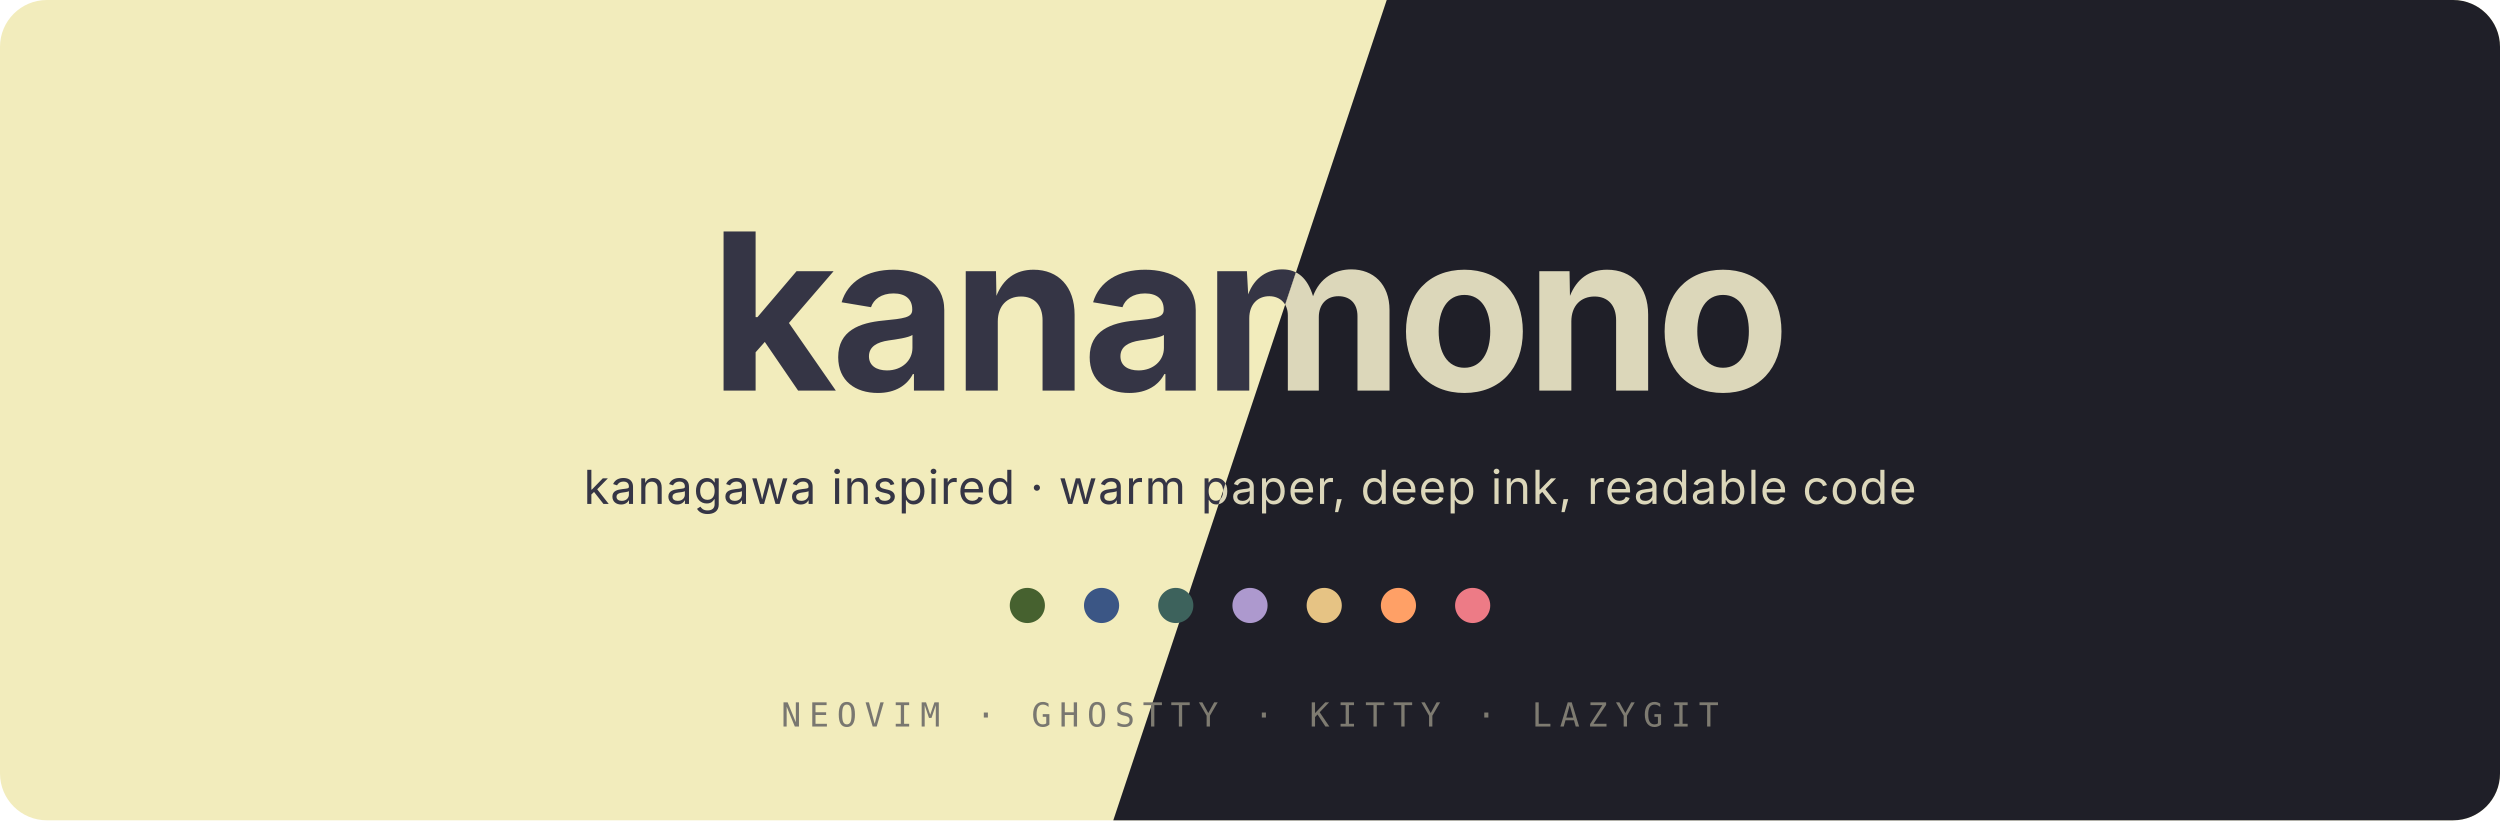
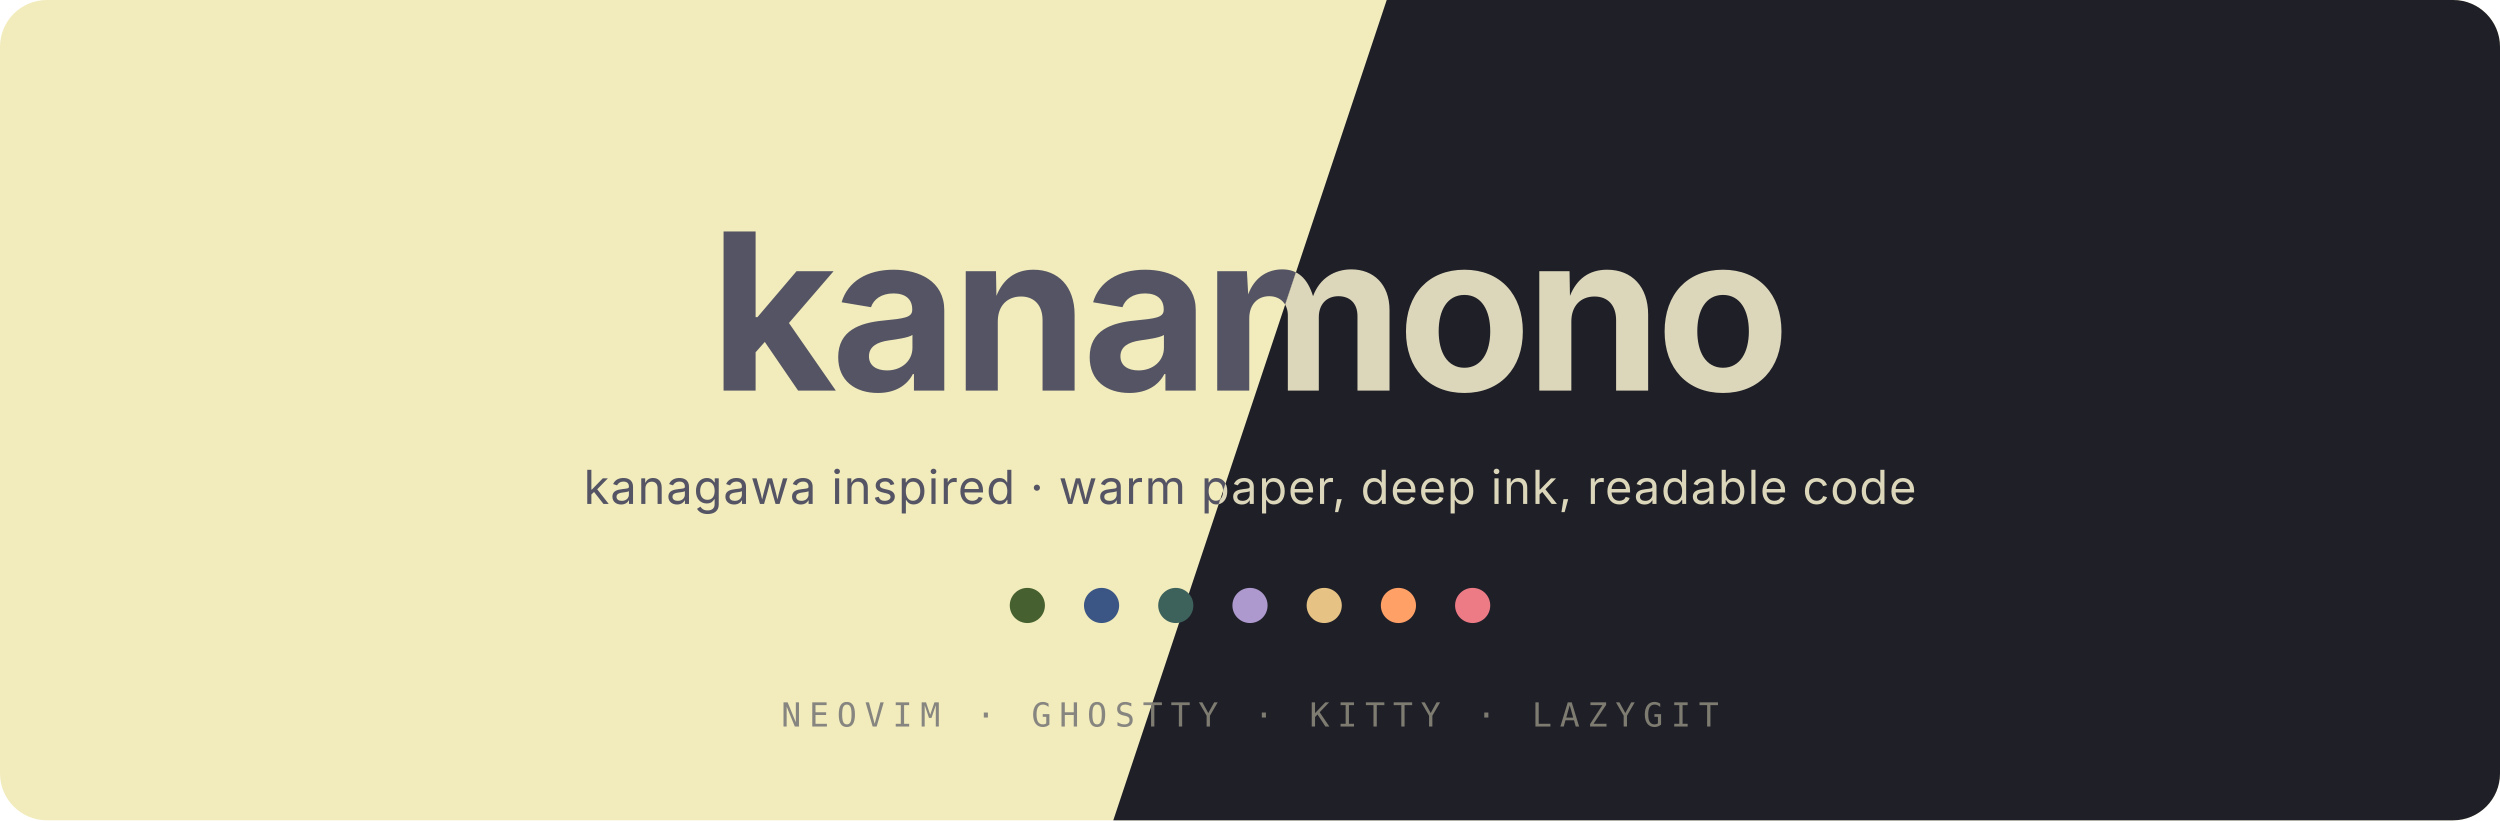
<svg xmlns="http://www.w3.org/2000/svg" width="1280" height="420" viewBox="0 0 1280 420">
  <defs>
    <clipPath id="left">
      <polygon points="0,0 710,0 570,420 0,420" />
    </clipPath>
    <clipPath id="right">
      <polygon points="710,0 1280,0 1280,420 570,420" />
    </clipPath>
    <clipPath id="card">
      <rect width="1280" height="420" rx="24" />
    </clipPath>
  </defs>
  <g clip-path="url(#card)">
    <rect width="1280" height="420" fill="#f2ecbc" />
    <rect width="1280" height="420" fill="#1f1f28" clip-path="url(#right)" />
    <g clip-path="url(#left)">
-       <text x="640" y="200" text-anchor="middle" font-family="'Inter','SF Pro Display','Segoe UI',Helvetica,Arial,sans-serif" font-size="112" font-weight="700" letter-spacing="-3" fill="#353545">kanamono</text>
-       <text x="640" y="258" text-anchor="middle" font-family="'Inter','SF Pro Display','Segoe UI',Helvetica,Arial,sans-serif" font-size="24" fill="#353545" letter-spacing="0.5">kanagawa inspired · warm paper, deep ink, readable code</text>
-       <text x="640" y="372" text-anchor="middle" font-family="'JetBrains Mono','SF Mono','Cascadia Code',Menlo,Consolas,monospace" font-size="17" fill="#797770" letter-spacing="4">NEOVIM · GHOSTTY · KITTY · LAZYGIT</text>
+       <text x="640" y="200" text-anchor="middle" font-family="'Inter','SF Pro Display','Segoe UI',Helvetica,Arial,sans-serif" font-size="112" font-weight="700" letter-spacing="-3" fill="#545464">kanamono</text>
+       <text x="640" y="258" text-anchor="middle" font-family="'Inter','SF Pro Display','Segoe UI',Helvetica,Arial,sans-serif" font-size="24" fill="#545464" letter-spacing="0.5">kanagawa inspired · warm paper, deep ink, readable code</text>
+       <text x="640" y="372" text-anchor="middle" font-family="'JetBrains Mono','SF Mono','Cascadia Code',Menlo,Consolas,monospace" font-size="17" fill="#878580" letter-spacing="4">NEOVIM · GHOSTTY · KITTY · LAZYGIT</text>
    </g>
    <g clip-path="url(#right)">
      <text x="640" y="200" text-anchor="middle" font-family="'Inter','SF Pro Display','Segoe UI',Helvetica,Arial,sans-serif" font-size="112" font-weight="700" letter-spacing="-3" fill="#dcd7ba">kanamono</text>
      <text x="640" y="258" text-anchor="middle" font-family="'Inter','SF Pro Display','Segoe UI',Helvetica,Arial,sans-serif" font-size="24" fill="#dcd7ba" letter-spacing="0.5">kanagawa inspired · warm paper, deep ink, readable code</text>
      <text x="640" y="372" text-anchor="middle" font-family="'JetBrains Mono','SF Mono','Cascadia Code',Menlo,Consolas,monospace" font-size="17" fill="#7e7b71" letter-spacing="4">NEOVIM · GHOSTTY · KITTY · LAZYGIT</text>
    </g>
    <circle cx="526" cy="310" r="9" fill="#46612f" />
    <circle cx="564" cy="310" r="9" fill="#3b5685" />
    <circle cx="602" cy="310" r="9" fill="#3d625c" />
    <circle cx="640" cy="310" r="9" fill="#ad99ce" />
    <circle cx="678" cy="310" r="9" fill="#e6c384" />
    <circle cx="716" cy="310" r="9" fill="#ffa066" />
    <circle cx="754" cy="310" r="9" fill="#ed7b86" />
  </g>
</svg>
